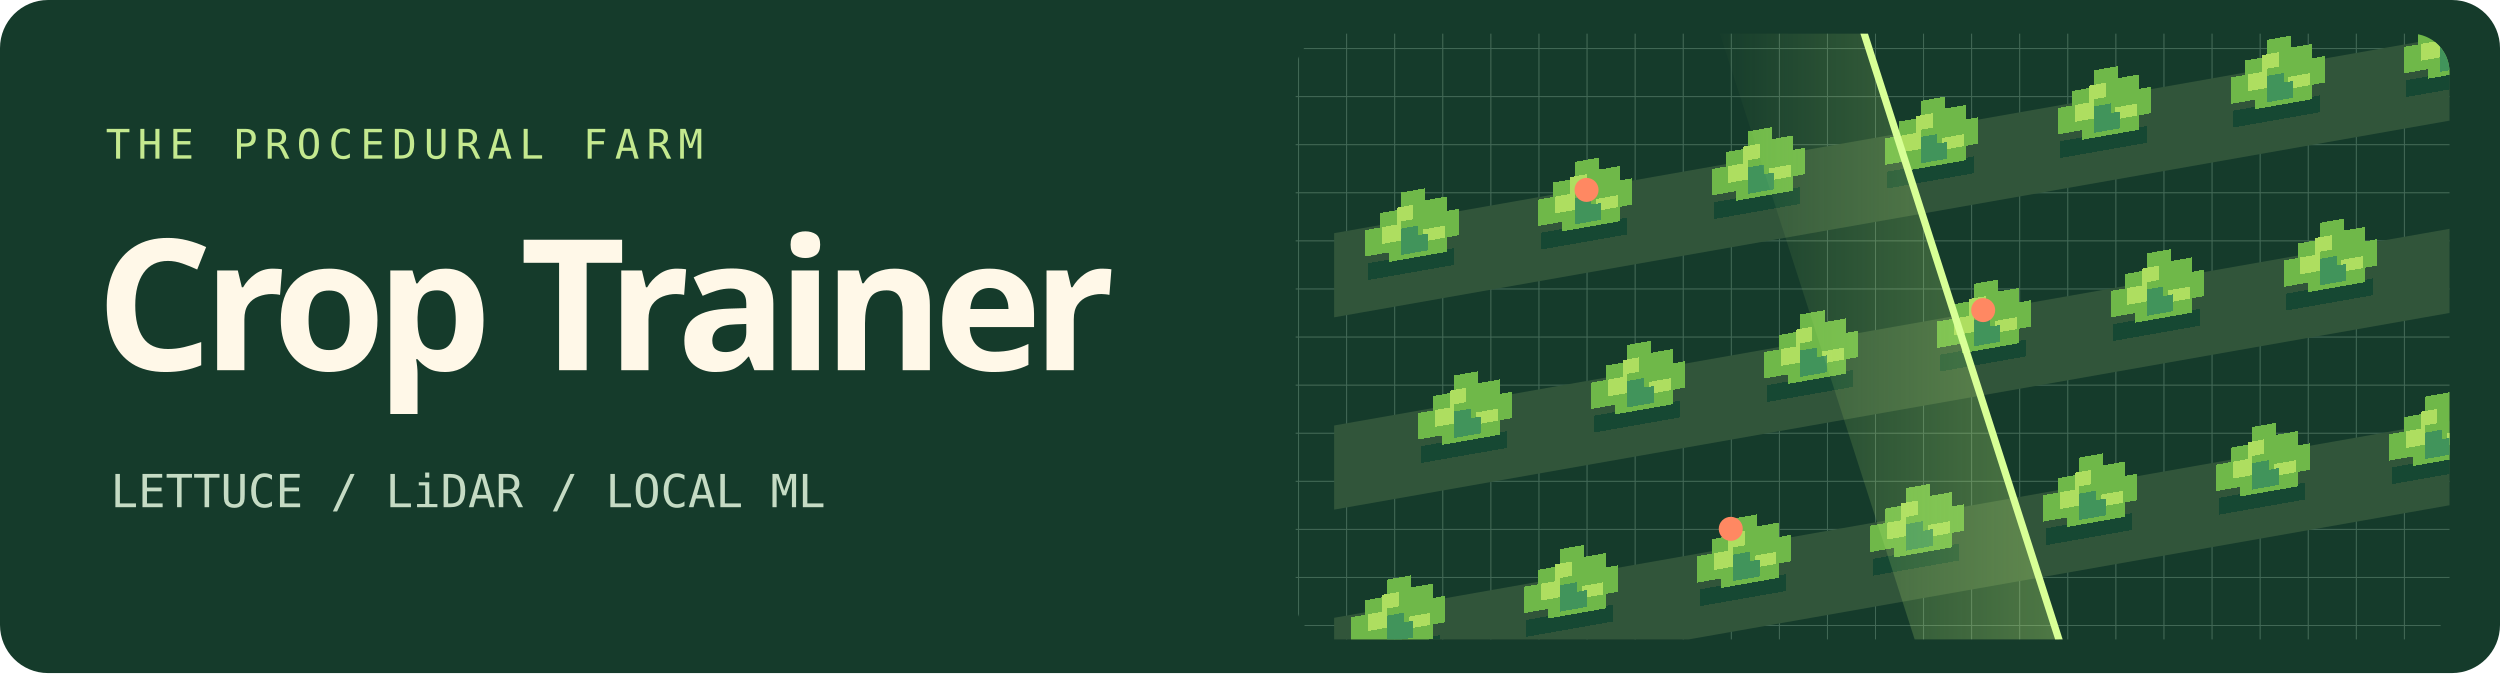
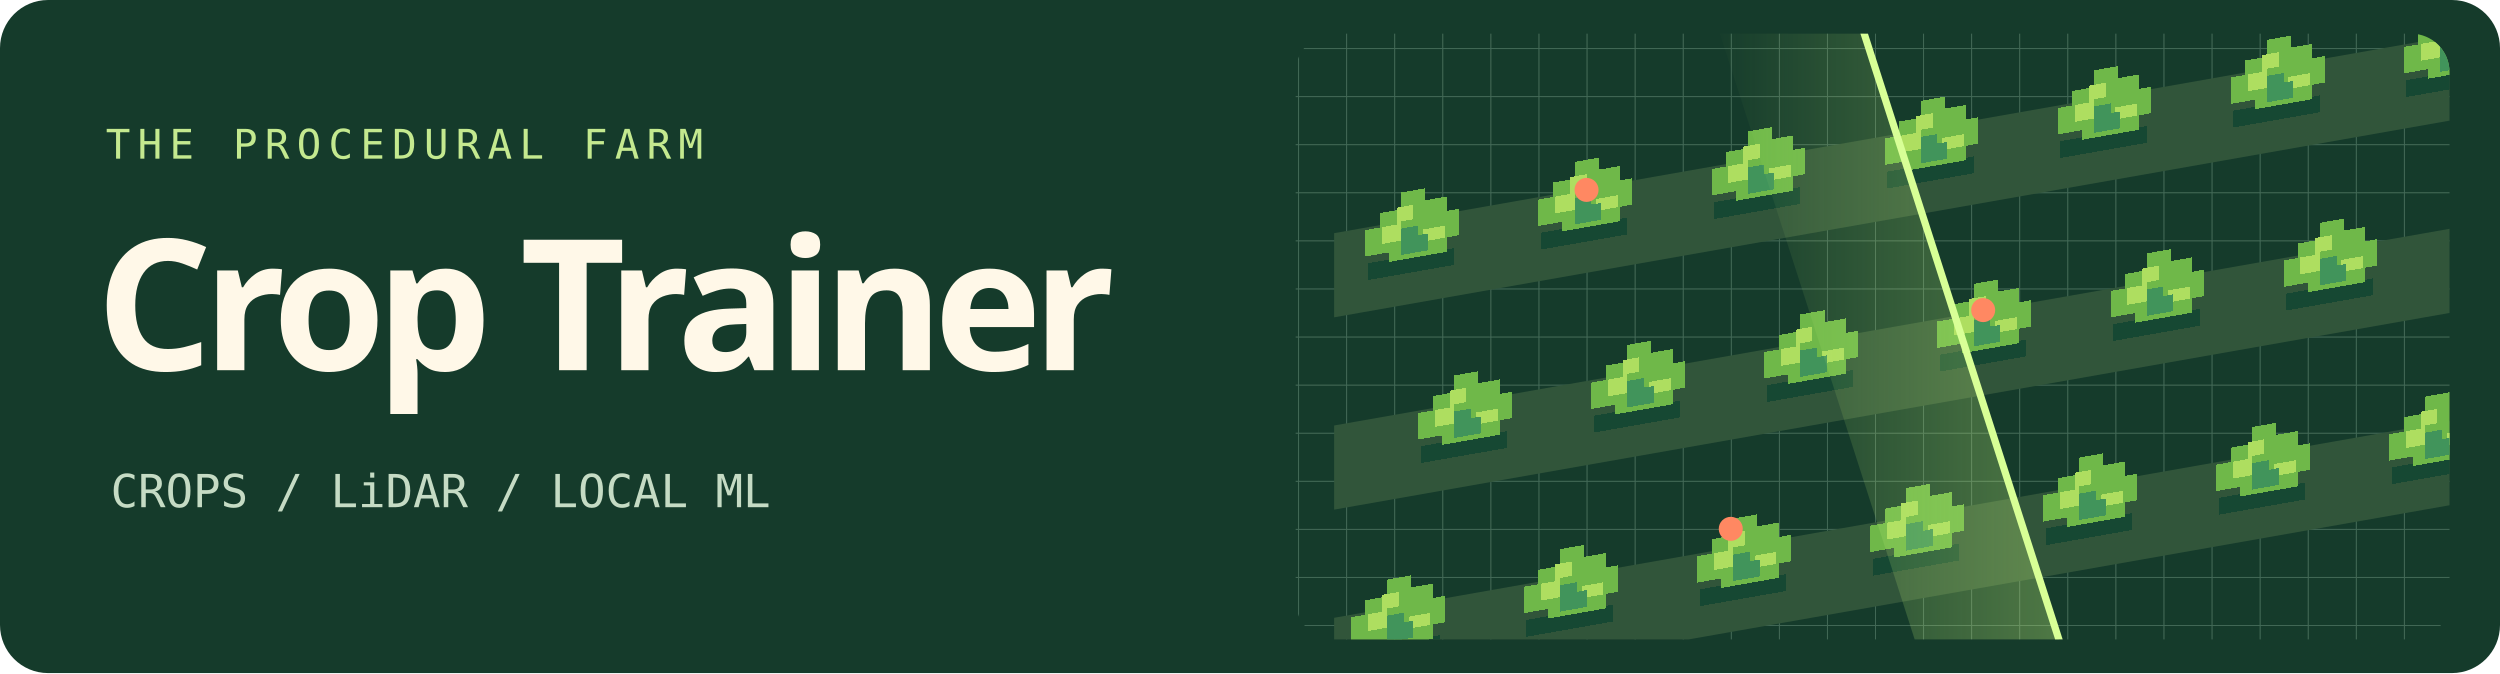
<svg xmlns="http://www.w3.org/2000/svg" viewBox="0 0 1040 280" role="img" aria-labelledby="title desc">
  <defs>
    <pattern id="grid" width="20" height="20" patternUnits="userSpaceOnUse">
      <path d="M20 0H0V20" fill="none" stroke="#426956" stroke-width=".8" />
    </pattern>
    <g id="plant" shape-rendering="crispEdges">
      <path fill="#164833" d="M-18 0h36v7h-36z" />
      <path fill="#6fb849" d="M-19-14h6v-6h9v-7H6v5h9v6h5v11h-5v6H-9v-4h-10z" />
      <path fill="#aede60" d="M-12-14h6v-7h7v6H-4v8h-8zm17 4h9v5H5z" />
      <path fill="#41945b" d="M-4-12h7v4h4v7H-4z" />
    </g>
    <linearGradient id="beam">
      <stop stop-color="#bfef76" stop-opacity="0" />
      <stop offset="1" stop-color="#bfef76" stop-opacity=".35" />
    </linearGradient>
    <clipPath id="field">
      <rect x="539" y="14" width="480" height="252" rx="16" />
    </clipPath>
  </defs>
  <style>
.beam{animation:scan 4.8s ease-in-out infinite alternate}.return{animation:pulse 2.4s ease-in-out infinite alternate}.r2{animation-delay:-1.2s}
@keyframes scan{from{transform:translateX(-170px)}to{transform:translateX(220px)}}@keyframes pulse{from{opacity:.25}to{opacity:1}}
@media(prefers-reduced-motion:reduce){.beam,.return{animation:none}}
</style>
  <rect width="1040" height="280" rx="20" fill="#153b2b" />
  <g clip-path="url(#field)">
    <rect x="530" width="510" height="280" fill="url(#grid)" />
    <g transform="translate(555 17) skewY(-10)">
      <path fill="#31553a" d="M0 80h490v35H0zm0 80h490v35H0zm0 80h490v35H0z" />
      <g id="row">
        <use href="#plant" x="32" y="95" />
        <use href="#plant" x="104" y="95" />
        <use href="#plant" x="176" y="95" />
        <use href="#plant" x="248" y="95" />
        <use href="#plant" x="320" y="95" />
        <use href="#plant" x="392" y="95" />
        <use href="#plant" x="464" y="95" />
      </g>
      <use href="#row" transform="translate(22 80)" />
      <use href="#row" transform="translate(-6 160)" />
    </g>
    <g class="beam">
      <path fill="url(#beam)" d="m711 0 60 0 90 280h-60z" />
      <path stroke="#d8ff96" stroke-width="3" d="m771 0 90 280" />
    </g>
    <g fill="#ff8862">
      <circle class="return" cx="660" cy="79" r="5" />
      <circle class="return r2" cx="825" cy="129" r="5" />
      <circle class="return" cx="720" cy="220" r="5" />
    </g>
  </g>
  <text x="44" y="66" fill="#c4e98f" font-family="monospace" font-size="17" letter-spacing="3">THE PROCEDURAL FARM</text>
  <text x="40" y="154" fill="#fff8e8" font-family="system-ui,sans-serif" font-size="76" font-weight="750" letter-spacing="-4">Crop Trainer</text>
-   <text x="46" y="211" fill="#c5dbc4" font-family="monospace" font-size="19">LETTUCE  /  LiDAR  /  LOCAL ML</text>
+   <text x="46" y="211" fill="#c5dbc4" font-family="monospace" font-size="19">CROPS  /  LiDAR  /  LOCAL ML</text>
</svg>
